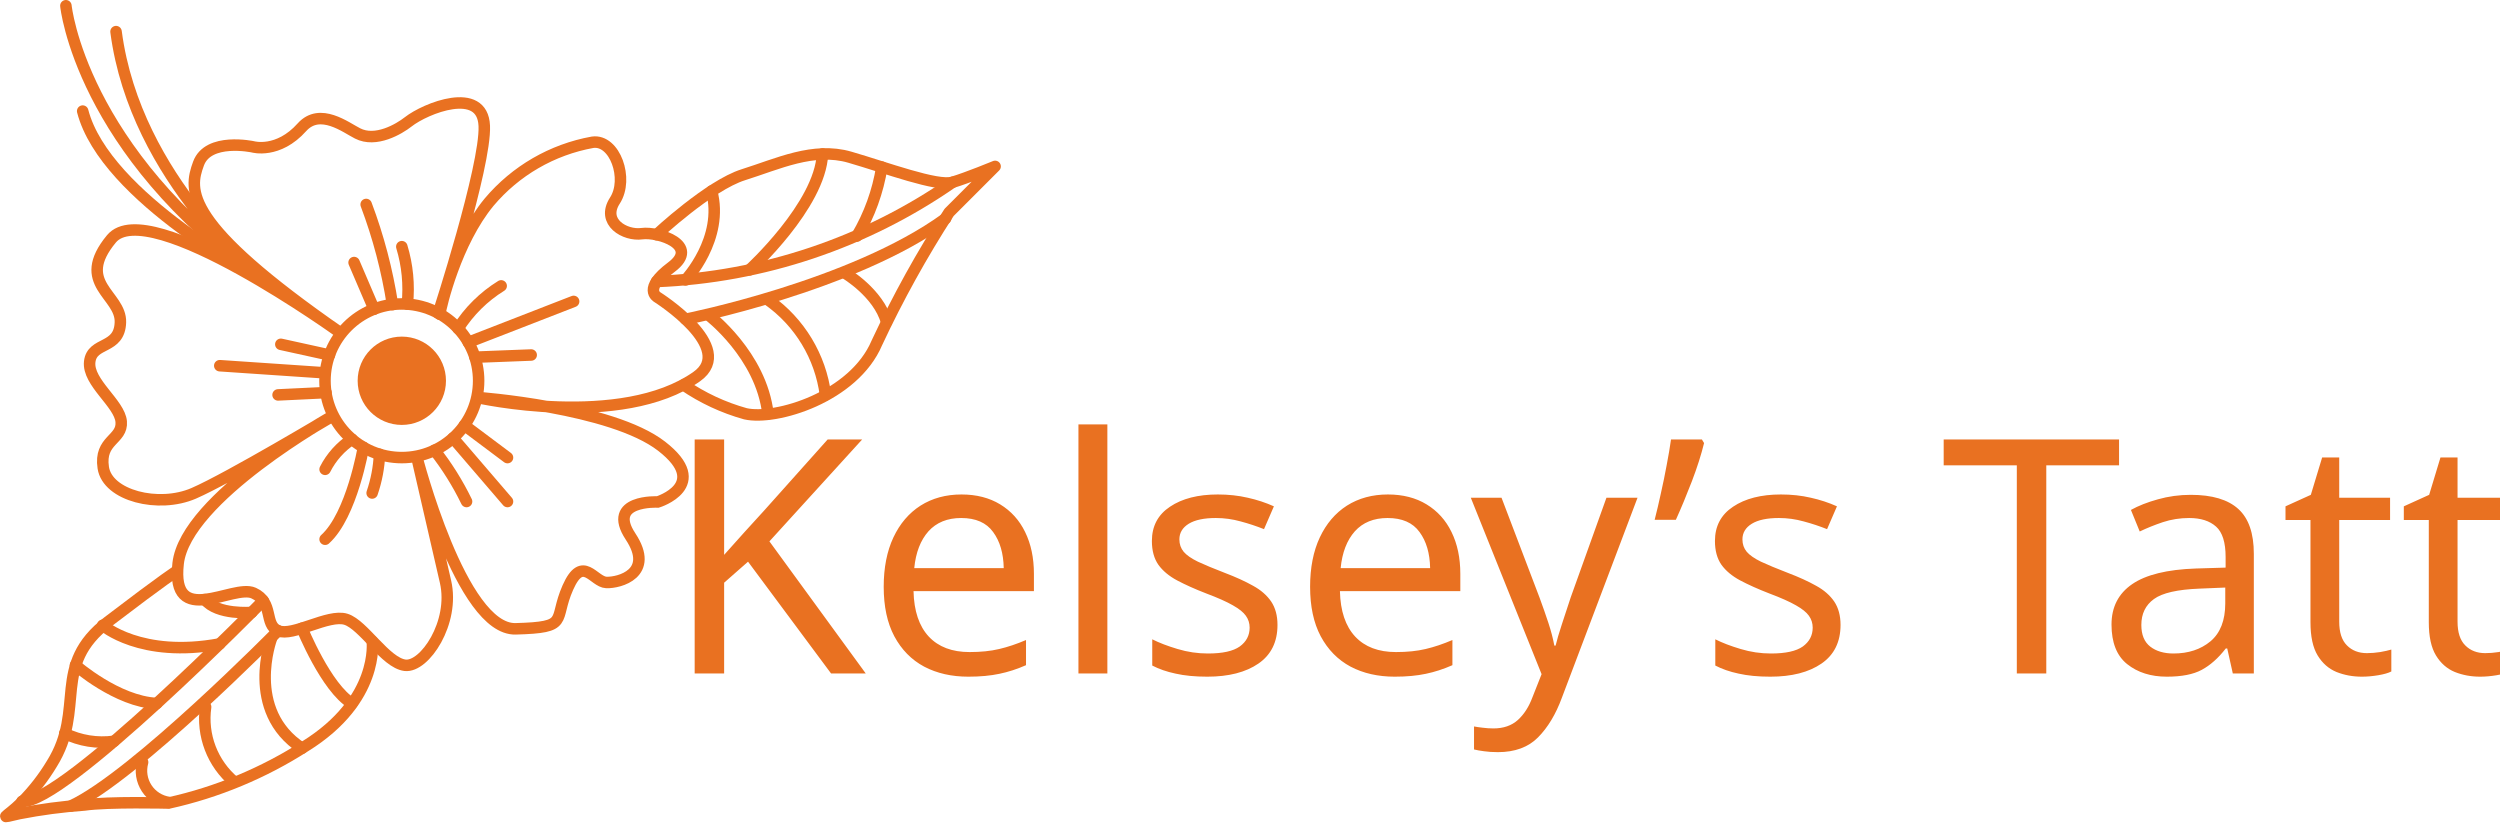
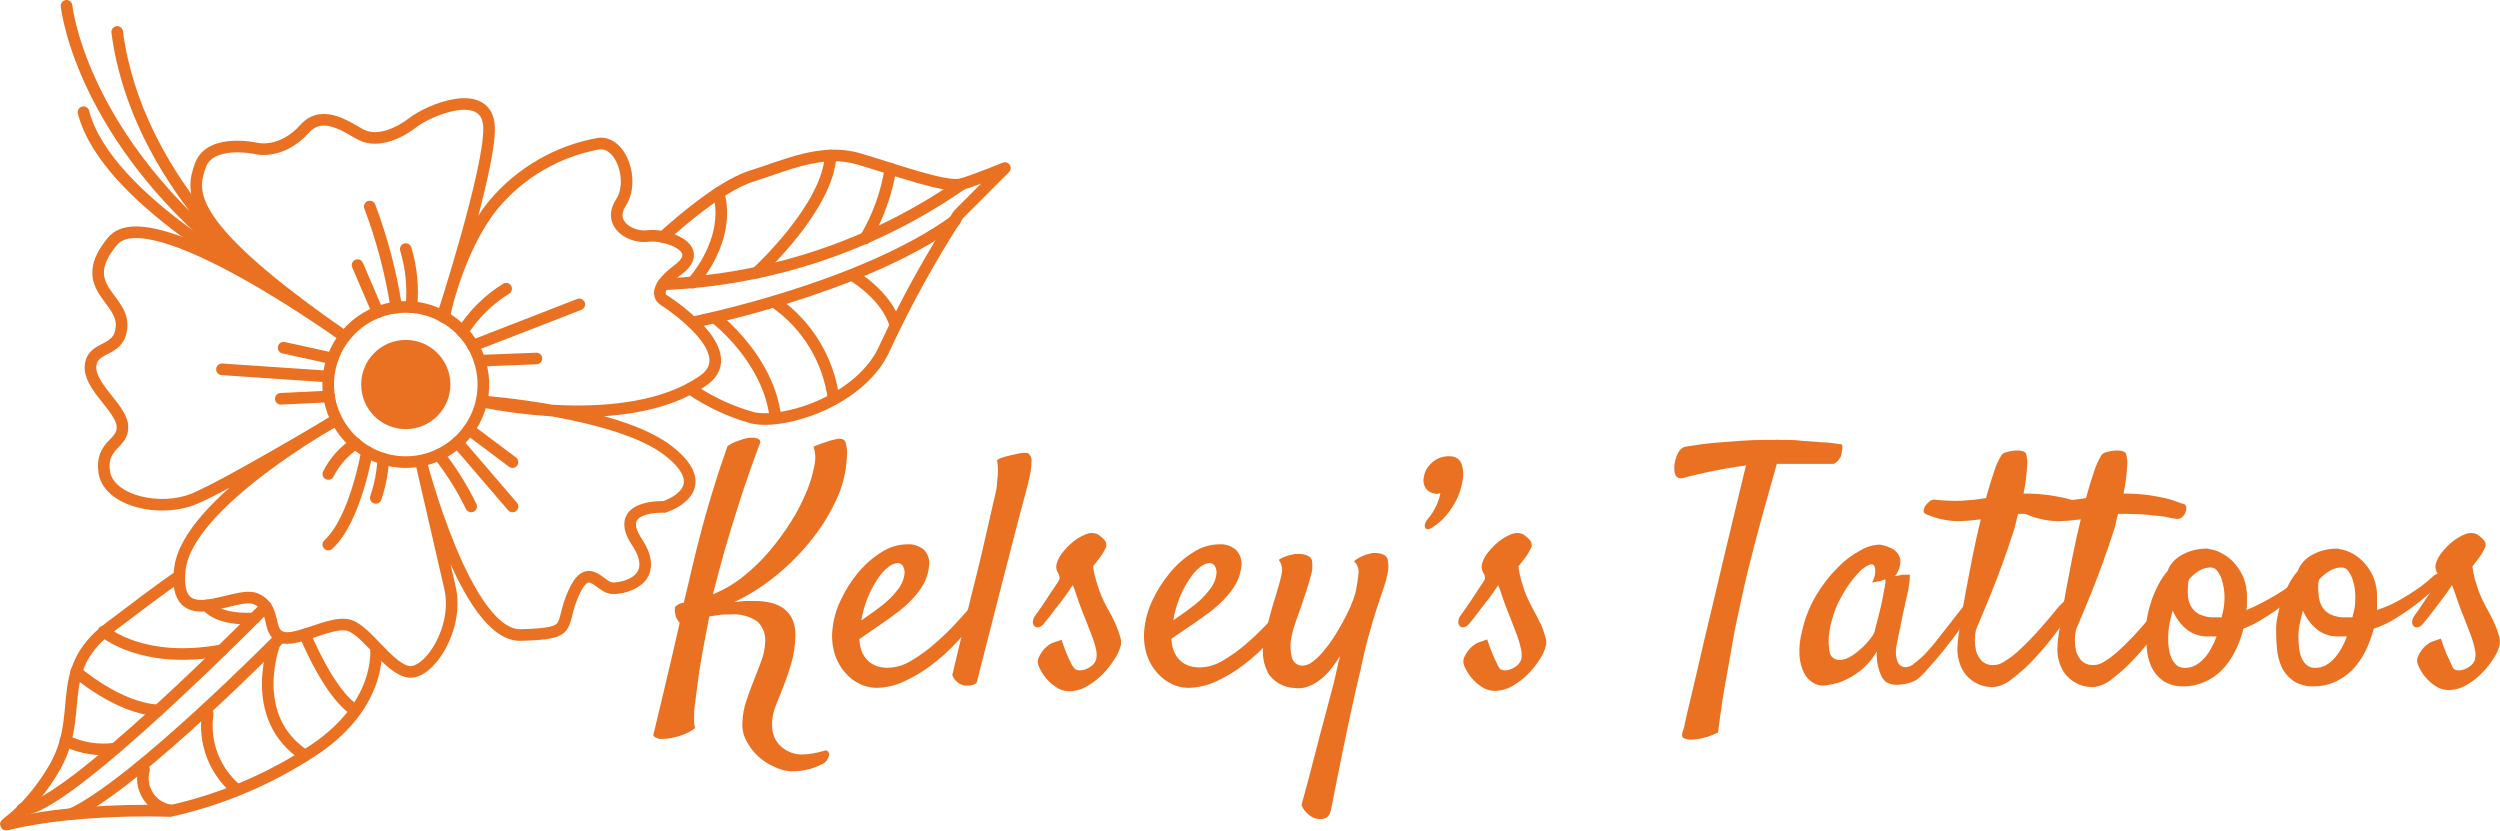
- <svg xmlns="http://www.w3.org/2000/svg" viewBox="0 0 217.39 72.5">
+ <svg xmlns="http://www.w3.org/2000/svg" viewBox="0 0 215.27 71.5">
  <defs>
-     <style>.Logo-1,.Logo-3,.Logo-4{fill:none;}.Logo-1,.Logo-2,.Logo-3,.Logo-4{stroke:#e97121;}.Logo-1,.Logo-2,.Logo-3{stroke-miterlimit:10;}.Logo-2,.Logo-6{fill:#e97121;}.Logo-3,.Logo-4{stroke-linecap:round;}.Logo-4{stroke-linejoin:round;}.Logo-5,.Logo-6{isolation:isolate;}.Logo-6{font-size:28.5px;font-family:Satisfy-Regular, Satisfy;}</style>
+     <style>.Logo-1,.Logo-3,.Logo-4{fill:none;}.Logo-1,.Logo-2,.Logo-3,.Logo-4{stroke:#e97121;}.Logo-1,.Logo-2,.Logo-3{stroke-miterlimit:10;}.Logo-2,.Logo-6{fill:#e97121;}.Logo-3,.Logo-4{stroke-linecap:round;}.Logo-4{stroke-linejoin:round;}.Logo-5{isolation:isolate;}</style>
  </defs>
  <g id="Layer_2" data-name="Layer 2">
    <g id="Layer_1-2" data-name="Layer 1">
-       <g id="c">
-         <circle class="Logo-1" cx="34.94" cy="33.11" r="6.68" />
-         <circle class="Logo-2" cx="34.94" cy="33.11" r="3.34" />
-         <path class="Logo-3" d="M31.6,38.89s-1,5.9-3.33,8" />
-         <path class="Logo-3" d="M30.61,38.19a6.84,6.84,0,0,0-2.34,2.62" />
-         <path class="Logo-3" d="M33,39.5a12.05,12.05,0,0,1-.64,3.37" />
-         <line class="Logo-3" x1="19.11" y1="31.8" x2="28.11" y2="32.41" />
-         <line class="Logo-3" x1="28.35" y1="34.14" x2="24.18" y2="34.34" />
-         <line class="Logo-3" x1="28.65" y1="30.87" x2="24.42" y2="29.94" />
-         <line class="Logo-3" x1="32.53" y1="26.89" x2="30.79" y2="22.83" />
-         <path class="Logo-3" d="M34.13,26.49a43.65,43.65,0,0,0-2.29-8.71" />
-         <path class="Logo-3" d="M35.42,26.45a12.73,12.73,0,0,0-.48-5" />
-         <path class="Logo-3" d="M39.83,28.57a11.77,11.77,0,0,1,3.75-3.71" />
-         <line class="Logo-3" x1="40.72" y1="29.77" x2="49.88" y2="26.21" />
-         <line class="Logo-3" x1="41.3" y1="31.06" x2="46.19" y2="30.87" />
-         <line class="Logo-3" x1="40.38" y1="36.98" x2="44.13" y2="39.79" />
-         <line class="Logo-3" x1="39.39" y1="38.09" x2="44.13" y2="43.61" />
-         <path class="Logo-3" d="M37.78,39.15a24.75,24.75,0,0,1,2.79,4.46" />
-         <path class="Logo-3" d="M38.11,27.24s4.15-12.78,4-16.3S37,9.41,35.49,10.6c-.79.62-2.82,1.82-4.4,1-1-.5-3.26-2.28-4.83-.54C24.18,13.39,22,12.77,22,12.77s-3.9-.85-4.74,1.46S15.86,19.42,29.69,29c0,0-16.78-12.12-20-8.23s.85,4.84.78,7.25S8,29.66,7.8,31.46s2.61,3.62,2.74,5.21-1.93,1.56-1.56,4,4.81,3.55,7.86,2.23S29,36.13,29,36.13,16.13,43.28,15.49,49s4.77,1.76,6.56,2.57.88,2.74,2.14,3.28,4.36-1.48,5.89-1,3.44,3.79,5.14,4,4.34-3.72,3.52-7.27-2.51-10.9-2.51-10.9,3.87,15.13,8.61,15,3.25-.68,4.54-3.59,2.23-.48,3.35-.44,4.23-.78,2.1-4,2.37-3,2.37-3,4.7-1.46.33-4.85-16.06-4.24-16.06-4.24S54,37.39,60.58,32.75c3.56-2.51-3.42-6.91-3.42-6.91s-1.32-.71,1.22-2.61-1.12-3.11-2.57-2.91-3.56-1-2.34-2.88,0-5.34-1.94-5.07a15.33,15.33,0,0,0-9,5.21c-2.88,3.49-4.18,9-4.29,9.75" />
-         <path class="Logo-3" d="M32.37,55.77s.66,5.09-5.83,9.12a36.65,36.65,0,0,1-11.88,4.94S9.4,69.7,7.34,70a46.43,46.43,0,0,0-5.67.75c-1.88.41-1.27.48.24-1a17.64,17.64,0,0,0,2.6-3.34c3-4.82-.13-8.52,4.9-12.36s6-4.42,6-4.42" />
-         <path class="Logo-3" d="M22.89,52.24S5.45,70,1.91,69.68" />
-         <path class="Logo-3" d="M24.18,54.85s-12.47,12.67-18,15.23" />
-         <path class="Logo-3" d="M5.63,63.77a7.44,7.44,0,0,0,4.28.69" />
-         <path class="Logo-3" d="M6.56,57.84s3.62,3.17,7.07,3.33" />
-         <path class="Logo-3" d="M8.93,54.37s3.3,2.9,10.18,1.62" />
-         <path class="Logo-3" d="M12.4,66.28a2.79,2.79,0,0,0,2.29,3.5" />
-         <path class="Logo-3" d="M17.88,61.47A7.19,7.19,0,0,0,20.38,68" />
-         <path class="Logo-3" d="M23.61,55.51s-2.36,6.28,2.65,9.55" />
-         <path class="Logo-3" d="M26.26,54.63s2.1,5.2,4.35,6.54" />
-         <path class="Logo-3" d="M21.89,53.25s-3,.26-4.08-1.12" />
-         <path class="Logo-4" d="M57.09,20.41s4.59-4.29,7.56-5.22,6.08-2.44,9.25-1.52,7.6,2.58,8.93,2.18,3.7-1.38,3.7-1.38l-4,4a94.7,94.7,0,0,0-6.28,11.34c-2,4.72-8.79,6.77-11.43,6.17a18.09,18.09,0,0,1-5.38-2.51" />
-         <path class="Logo-4" d="M57.09,24.48a48.54,48.54,0,0,0,25.74-8.63" />
-         <path class="Logo-4" d="M59.62,27.76S74.1,24.9,82.23,19" />
-         <path class="Logo-4" d="M61.88,16.61c1.12,4.14-2.26,7.73-2.26,7.73" />
-         <path class="Logo-4" d="M65.17,23.47s6.14-5.6,6.35-10.08" />
-         <path class="Logo-4" d="M76.68,14.53a17.11,17.11,0,0,1-2.17,6" />
-         <path class="Logo-4" d="M73.5,23.76s2.88,1.7,3.59,4.23" />
-         <path class="Logo-4" d="M66.78,26.07a12,12,0,0,1,5,8.28" />
-         <path class="Logo-4" d="M61.59,27.38S66.2,30.86,66.78,36" />
-         <path class="Logo-4" d="M5.73.5S7,13.09,22.89,24.34c0,0-11.11-8.66-12.8-21.59" />
-         <path class="Logo-4" d="M22.89,24.34S9.15,17.24,7.19,9.66" />
-       </g>
-       <g id="d">
-         <g class="Logo-5">
-           <text class="Logo-6" transform="translate(57.64 58.56)">Kelsey’s Tattoos</text>
+       <g id="Layer_1-2-2" data-name="Layer 1-2">
+         <g id="c">
+           <circle class="Logo-1" cx="34.94" cy="33.11" r="6.68" />
+           <circle class="Logo-2" cx="34.94" cy="33.11" r="3.34" />
+           <path class="Logo-3" d="M31.6,38.89s-1,5.9-3.33,8" />
+           <path class="Logo-3" d="M30.61,38.19a6.87,6.87,0,0,0-2.34,2.62" />
+           <path class="Logo-3" d="M33,39.5a12.11,12.11,0,0,1-.64,3.37" />
+           <line class="Logo-3" x1="19.11" y1="31.8" x2="28.11" y2="32.41" />
+           <line class="Logo-3" x1="28.35" y1="34.14" x2="24.18" y2="34.34" />
+           <line class="Logo-3" x1="28.65" y1="30.87" x2="24.42" y2="29.94" />
+           <line class="Logo-3" x1="32.53" y1="26.89" x2="30.79" y2="22.83" />
+           <path class="Logo-3" d="M34.13,26.49a43.83,43.83,0,0,0-2.29-8.71" />
+           <path class="Logo-3" d="M35.42,26.45a12.81,12.81,0,0,0-.48-5" />
+           <path class="Logo-3" d="M39.83,28.57a11.86,11.86,0,0,1,3.75-3.71" />
+           <line class="Logo-3" x1="40.72" y1="29.77" x2="49.88" y2="26.21" />
+           <line class="Logo-3" x1="41.3" y1="31.06" x2="46.19" y2="30.87" />
+           <line class="Logo-3" x1="40.38" y1="36.98" x2="44.13" y2="39.79" />
+           <line class="Logo-3" x1="39.39" y1="38.09" x2="44.13" y2="43.61" />
+           <path class="Logo-3" d="M37.78,39.15a24.52,24.52,0,0,1,2.79,4.46" />
+           <path class="Logo-3" d="M38.11,27.24s4.15-12.78,4-16.3S37,9.41,35.49,10.6c-.79.62-2.82,1.82-4.4,1-1-.5-3.26-2.28-4.83-.54C24.18,13.39,22,12.77,22,12.77s-3.9-.85-4.74,1.46S15.86,19.42,29.69,29c0,0-16.78-12.12-20-8.23s.85,4.84.78,7.25S8,29.66,7.8,31.46s2.61,3.62,2.74,5.21-1.93,1.56-1.56,4,4.81,3.55,7.86,2.23S29,36.13,29,36.13,16.13,43.28,15.49,49s4.77,1.76,6.56,2.57.88,2.74,2.14,3.28,4.36-1.48,5.89-1,3.44,3.79,5.14,4,4.34-3.72,3.52-7.27-2.51-10.9-2.51-10.9,3.87,15.13,8.61,15,3.25-.68,4.54-3.59,2.23-.48,3.35-.44,4.23-.78,2.1-4,2.37-3,2.37-3,4.7-1.46.33-4.85-16.06-4.24-16.06-4.24S54,37.39,60.58,32.75c3.56-2.51-3.42-6.91-3.42-6.91s-1.32-.71,1.22-2.61-1.12-3.11-2.57-2.91-3.56-1-2.34-2.88,0-5.34-1.94-5.07a15.38,15.38,0,0,0-9,5.21c-2.88,3.49-4.18,9-4.29,9.75" />
+           <path class="Logo-3" d="M32.37,55.77s.66,5.09-5.83,9.12a36.7,36.7,0,0,1-11.88,4.94A67.76,67.76,0,0,0,7.34,70a45.13,45.13,0,0,0-5.67.75c-1.88.41-1.27.48.24-1a17.52,17.52,0,0,0,2.6-3.34c3-4.82-.13-8.52,4.9-12.36s6-4.42,6-4.42" />
+           <path class="Logo-3" d="M22.89,52.24S5.45,70,1.91,69.68" />
+           <path class="Logo-3" d="M24.18,54.85s-12.47,12.67-18,15.23" />
+           <path class="Logo-3" d="M5.63,63.77a7.45,7.45,0,0,0,4.28.69" />
+           <path class="Logo-3" d="M6.56,57.84s3.62,3.17,7.07,3.33" />
+           <path class="Logo-3" d="M8.93,54.37s3.3,2.9,10.18,1.62" />
+           <path class="Logo-3" d="M12.4,66.28a2.79,2.79,0,0,0,1.95,3.43l.34.07" />
+           <path class="Logo-3" d="M17.88,61.47A7.19,7.19,0,0,0,20.38,68" />
+           <path class="Logo-3" d="M23.61,55.51s-2.36,6.28,2.65,9.55" />
+           <path class="Logo-3" d="M26.26,54.63s2.1,5.2,4.35,6.54" />
+           <path class="Logo-3" d="M21.89,53.25s-3,.26-4.08-1.12" />
+           <path class="Logo-4" d="M57.09,20.41s4.59-4.29,7.56-5.22,6.08-2.44,9.25-1.52,7.6,2.58,8.93,2.18,3.7-1.38,3.7-1.38l-4,4a94.19,94.19,0,0,0-6.28,11.34c-2,4.72-8.79,6.77-11.43,6.17a17.87,17.87,0,0,1-5.38-2.51" />
+           <path class="Logo-4" d="M57.09,24.48a48.49,48.49,0,0,0,25.74-8.63" />
+           <path class="Logo-4" d="M59.62,27.76S74.1,24.9,82.23,19" />
+           <path class="Logo-4" d="M61.88,16.61c1.12,4.14-2.26,7.73-2.26,7.73" />
+           <path class="Logo-4" d="M65.17,23.47s6.14-5.6,6.35-10.08" />
+           <path class="Logo-4" d="M76.68,14.53a17.17,17.17,0,0,1-2.17,6" />
+           <path class="Logo-4" d="M73.5,23.76s2.88,1.7,3.59,4.23" />
+           <path class="Logo-4" d="M66.78,26.07a12,12,0,0,1,5,8.28" />
+           <path class="Logo-4" d="M61.59,27.38S66.2,30.86,66.78,36" />
+           <path class="Logo-4" d="M5.73.5S7,13.09,22.89,24.34c0,0-11.11-8.66-12.8-21.59" />
+           <path class="Logo-4" d="M22.89,24.34S9.15,17.24,7.19,9.66" />
+         </g>
+         <g id="d">
+           <g class="Logo-5">
+             <path class="Logo-6" d="M58.17,53c-.09-.4-.09-.67,0-.79a1.46,1.46,0,0,1,.71-.32c.13-.54.25-1.05.37-1.53s.22-1,.33-1.42c.31-1.34.62-2.53.9-3.58s.56-2,.81-2.82.49-1.59.71-2.25.44-1.3.64-1.87a2.72,2.72,0,0,1,.61-.35l.59-.21a3.33,3.33,0,0,1,.64-.16,2.09,2.09,0,0,1,.5,0,.8.8,0,0,1,.33.11.32.32,0,0,1,.17.25c-.71,1.87-1.31,3.61-1.82,5.2s-.94,3-1.27,4.15c-.39,1.37-.71,2.63-1,3.76A10.34,10.34,0,0,0,64,49.64a16.28,16.28,0,0,0,2.27-2.2,22.42,22.42,0,0,0,1.85-2.53,16.38,16.38,0,0,0,1.32-2.55,10.82,10.82,0,0,0,.68-2.25,3,3,0,0,0-.07-1.65A9.5,9.5,0,0,1,71.31,38a3.63,3.63,0,0,1,.58-.16c.48-.13.78-.06.91.23a3,3,0,0,1,.12,1.3,9.64,9.64,0,0,1-1,3.86,16.54,16.54,0,0,1-2.29,3.55,20.09,20.09,0,0,1-3.08,3,17.07,17.07,0,0,1-3.32,2.06l.91-.09.84,0a6.11,6.11,0,0,1,1.39.15,3.07,3.07,0,0,1,1.13.51,2.52,2.52,0,0,1,.75.95,3.47,3.47,0,0,1,.24,1.45,9.5,9.5,0,0,1-.37,2.36c-.2.69-.42,1.33-.65,1.91l-.65,1.63a4.35,4.35,0,0,0-.34,1.53,2.77,2.77,0,0,0,.22,1.29,2.42,2.42,0,0,0,.66.84,2.76,2.76,0,0,0,1.68.6,6.5,6.5,0,0,0,1-.1,8.29,8.29,0,0,0,1-.24.21.21,0,0,1,.26.09.4.4,0,0,1,.1.25,1.25,1.25,0,0,1-.14.4,1,1,0,0,1-.53.46,7,7,0,0,1-1,.39,5.76,5.76,0,0,1-1.67.19A3.56,3.56,0,0,1,66.63,66a4.51,4.51,0,0,1-1.36-.89,4.61,4.61,0,0,1-1-1.32,2.9,2.9,0,0,1-.34-1.61,6.22,6.22,0,0,1,.34-1.84c.2-.61.42-1.21.65-1.78s.44-1.13.64-1.66a5.06,5.06,0,0,0,.32-1.49,2.27,2.27,0,0,0-.64-1.88,3.57,3.57,0,0,0-2.37-.62c-.37,0-.72,0-1,.05s-.59.08-.79.12c-.5,2.52-.85,4.42-1,5.7s-.29,2.12-.31,2.51v.5a3.8,3.8,0,0,0,0,.46,3.25,3.25,0,0,0,.08.45,3.78,3.78,0,0,1-1,.55,5.5,5.5,0,0,1-.87.26,3.57,3.57,0,0,1-.87.11,1.36,1.36,0,0,1-.36,0l-.29-.11a.38.38,0,0,1-.21-.2c.3-1.24.59-2.44.86-3.59s.52-2.18.73-3.09l.69-3a1,1,0,0,1-.19-.25A1.24,1.24,0,0,1,58.17,53Z" />
+             <path class="Logo-6" d="M84.42,52.77a20.85,20.85,0,0,1-1.9,2.38,16.62,16.62,0,0,1-2.24,2.06,12.27,12.27,0,0,1-2.42,1.46,5.87,5.87,0,0,1-2.41.56,3.59,3.59,0,0,1-1.32-.29A3.85,3.85,0,0,1,72.84,58a4.44,4.44,0,0,1-.93-1.58,5.24,5.24,0,0,1-.21-2.37,7.26,7.26,0,0,1,.71-2.41,10.72,10.72,0,0,1,1.47-2.32,8.43,8.43,0,0,1,2-1.76,4.12,4.12,0,0,1,2.21-.69,2,2,0,0,1,1.53.53A1.67,1.67,0,0,1,80,48.74a4.06,4.06,0,0,1-.49,1.58,6.59,6.59,0,0,1-1,1.31,9.83,9.83,0,0,1-1.18,1.06c-.42.31-.81.6-1.19.86L75,54.34c-.38.25-.7.48-1,.69a3.07,3.07,0,0,0,.25,1.17,2.35,2.35,0,0,0,.56.76,2.18,2.18,0,0,0,.76.42,3.28,3.28,0,0,0,.88.12,4,4,0,0,0,2-.6,13.11,13.11,0,0,0,2-1.44,22.15,22.15,0,0,0,1.84-1.77q.85-.91,1.41-1.59a.79.79,0,0,1,.4-.26.34.34,0,0,1,.46.39A1.1,1.1,0,0,1,84.42,52.77Zm-7.13-4.29a1.45,1.45,0,0,0-.79.34,4,4,0,0,0-.91,1,9,9,0,0,0-.83,1.53,8.87,8.87,0,0,0-.59,2.07c.23-.16.47-.34.73-.51l.78-.57a7.85,7.85,0,0,0,1.67-1.62,2.74,2.74,0,0,0,.52-1.19,1.14,1.14,0,0,0-.11-.77A.54.54,0,0,0,77.29,48.48Z" />
+             <path class="Logo-6" d="M82,58.12c.82-3.44,1.47-6.19,2-8.27s.86-3.67,1.12-4.76c.3-1.3.5-2.2.62-2.7s.1-.7.13-1a6.88,6.88,0,0,0,.06-.92,4.57,4.57,0,0,0-.08-.86,2.09,2.09,0,0,1,.48-.22,3.67,3.67,0,0,1,.52-.14c.2-.06.41-.1.61-.14A3,3,0,0,1,88,39a2.72,2.72,0,0,1,.42,0,.35.35,0,0,1,.25.18.7.7,0,0,1,.15.56,8.54,8.54,0,0,1-.07.86c-.07.36-.16.74-.25,1.14-.22.8-.53,2-.92,3.46l-1.35,5.23q-.85,3.32-2.13,8.35a.69.69,0,0,1-.33.19,1.23,1.23,0,0,1-.36.06l-.42,0a1.65,1.65,0,0,1-.39-.17,2.11,2.11,0,0,1-.34-.29A1.21,1.21,0,0,1,82,58.12Z" />
+             <path class="Logo-6" d="M92.57,57.61a.73.73,0,0,0,.43.11,1.26,1.26,0,0,0,.53-.11,1.85,1.85,0,0,0,.5-.3,1.11,1.11,0,0,0,.35-.5,1.83,1.83,0,0,0,0-.88A7.38,7.38,0,0,0,94,54.71c-.16-.44-.33-.88-.51-1.33s-.35-.85-.48-1.22-.2-.54-.27-.78-.15-.4-.21-.6a3.54,3.54,0,0,0-.16-.4q-.14.23-.48.72c-.24.34-.49.68-.76,1s-.52.7-.76,1l-.5.62a.76.76,0,0,1-.43.29.38.38,0,0,1-.35-.08.46.46,0,0,1-.15-.36,1,1,0,0,1,.2-.57c.12-.15.28-.39.51-.71s.44-.66.66-1,.43-.65.62-.92a3.63,3.63,0,0,0,.3-.49.8.8,0,0,0-.15-.58,1,1,0,0,1-.07-.84,2.76,2.76,0,0,1,.5-.9,5.39,5.39,0,0,1,.92-.93,4,4,0,0,1,1.08-.63,1.26,1.26,0,0,1,1,0,2.63,2.63,0,0,1,.58.49.65.65,0,0,1,.17.54c0,.1-.1.22-.17.37a4.15,4.15,0,0,1-.33.54c-.15.21-.37.48-.64.82A7.58,7.58,0,0,0,94.39,50c.1.35.2.66.3.92a7.67,7.67,0,0,0,.36.86c.16.33.34.68.53,1s.35.7.5,1a10,10,0,0,1,.36,1,1.6,1.6,0,0,1,.08.75A3.58,3.58,0,0,1,96,56.7,7.82,7.82,0,0,1,95,58a6.18,6.18,0,0,1-1.36,1.07,3.1,3.1,0,0,1-1.6.45,2,2,0,0,1-1.13-.37,3.93,3.93,0,0,1-1.47-1.8.86.86,0,0,1,0-.73,4.54,4.54,0,0,1,.3-.53,2.37,2.37,0,0,1,.42-.44c.07-.06.17-.12.28-.2a1.92,1.92,0,0,1,.39-.16l.58-.2a12.86,12.86,0,0,0,.5,1.35l.36.77A1.58,1.58,0,0,0,92.57,57.61Z" />
+             <path class="Logo-6" d="M111.27,52.77a19.71,19.71,0,0,1-1.89,2.38,16.62,16.62,0,0,1-2.24,2.06,12.57,12.57,0,0,1-2.42,1.46,5.9,5.9,0,0,1-2.41.56,3.55,3.55,0,0,1-1.32-.29A3.76,3.76,0,0,1,99.7,58a4.45,4.45,0,0,1-.94-1.58,5.54,5.54,0,0,1-.21-2.37,7.51,7.51,0,0,1,.71-2.41,10.76,10.76,0,0,1,1.48-2.32,8.24,8.24,0,0,1,2-1.76,4.12,4.12,0,0,1,2.21-.69,2,2,0,0,1,1.53.53,1.75,1.75,0,0,1,.42,1.31,4.06,4.06,0,0,1-.49,1.58,6.59,6.59,0,0,1-1,1.31,10.66,10.66,0,0,1-1.18,1.06l-1.19.86-1.17.79c-.37.25-.69.48-1,.69a3.07,3.07,0,0,0,.25,1.17,2.21,2.21,0,0,0,.56.76,2.09,2.09,0,0,0,.76.42,3.28,3.28,0,0,0,.88.12,4,4,0,0,0,2-.6,13.62,13.62,0,0,0,2-1.44,23.83,23.83,0,0,0,1.84-1.77c.57-.61,1-1.14,1.41-1.59a.75.75,0,0,1,.4-.26.39.39,0,0,1,.33,0,.4.4,0,0,1,.13.34A1,1,0,0,1,111.27,52.77Zm-7.12-4.29a1.51,1.51,0,0,0-.8.34,4.22,4.22,0,0,0-.9,1,8.34,8.34,0,0,0-.83,1.53,8.87,8.87,0,0,0-.59,2.07c.22-.16.46-.34.72-.51s.52-.37.78-.57a7.39,7.39,0,0,0,1.67-1.62,2.66,2.66,0,0,0,.53-1.19,1.14,1.14,0,0,0-.11-.77A.54.54,0,0,0,104.15,48.48Z" />
+             <path class="Logo-6" d="M116.59,48.32a3.2,3.2,0,0,1,.71-.43,2.83,2.83,0,0,1,.62-.21,1.64,1.64,0,0,1,.62-.06q.75.06.93.48a2.63,2.63,0,0,1,0,1.33,8,8,0,0,1-.33,1.2c-.17.48-.36,1.07-.59,1.76s-.46,1.49-.71,2.39-.48,1.89-.71,3q-.33,1.36-.72,3.15c-.22,1-.49,2.29-.79,3.75s-.64,3.15-1,5q-.14.69-.6.81a1.55,1.55,0,0,1-1-.11,3.27,3.27,0,0,1-.36-.25l-.31-.32a1.75,1.75,0,0,1-.28-.49c.43-1.56.81-3,1.13-4.26s.62-2.39.88-3.34.54-2.08.78-2.95c.09-.39.18-.77.26-1.15s.17-.76.27-1.13q-.37.59-.78,1.11a5.72,5.72,0,0,1-.92.92,4.06,4.06,0,0,1-1.07.6,2.4,2.4,0,0,1-1.19.12,2.88,2.88,0,0,1-2.13-1.11,3.85,3.85,0,0,1-.54-2.39A9.23,9.23,0,0,1,109,54.5c.09-.47.19-.91.31-1.34s.21-.81.32-1.15.18-.59.23-.74c.22-.71.39-1.31.49-1.81a1.47,1.47,0,0,0-.24-1.25,2.58,2.58,0,0,1,.74-.35,4.71,4.71,0,0,1,.63-.15,3.11,3.11,0,0,1,.61,0c.5.07.79.25.88.55a2.86,2.86,0,0,1-.1,1.34c-.08.31-.2.72-.36,1.21L112,52.33c-.19.52-.36,1-.5,1.43a5.37,5.37,0,0,0-.26.93,4,4,0,0,0,0,1.93.93.93,0,0,0,1,.69A1.47,1.47,0,0,0,113,57a5.38,5.38,0,0,0,.9-.85,11.22,11.22,0,0,0,.91-1.21c.29-.46.57-.92.82-1.38s.47-.92.67-1.36a10.57,10.57,0,0,0,.43-1.2c.13-.69.21-1.22.25-1.61A1.29,1.29,0,0,0,116.59,48.32Z" />
+             <path class="Logo-6" d="M123.55,42.5a1.12,1.12,0,0,1-.74-.4,1.23,1.23,0,0,1-.21-1,1.93,1.93,0,0,1,.28-.77,2.35,2.35,0,0,1,.54-.59,2.1,2.1,0,0,1,.71-.37,2.43,2.43,0,0,1,.81-.08,1,1,0,0,1,.93.71,2.76,2.76,0,0,1,.07,1.38,6.61,6.61,0,0,1-.22.92,5.67,5.67,0,0,1-.49,1.08,6.88,6.88,0,0,1-.78,1.09,5.09,5.09,0,0,1-1.1.94.74.74,0,0,1-.43.16.25.25,0,0,1-.21-.14.49.49,0,0,1,0-.32.87.87,0,0,1,.18-.36,4.54,4.54,0,0,0,.65-.94,4.36,4.36,0,0,0,.49-1.35l-.25.06A.29.29,0,0,1,123.55,42.5Z" />
+             <path class="Logo-6" d="M129.17,57.61a.71.71,0,0,0,.43.11,1.26,1.26,0,0,0,.53-.11,1.85,1.85,0,0,0,.5-.3,1.19,1.19,0,0,0,.35-.5,1.83,1.83,0,0,0,0-.88,8.51,8.51,0,0,0-.35-1.22c-.16-.44-.33-.88-.51-1.33s-.35-.85-.48-1.22-.2-.54-.28-.78-.14-.4-.2-.6a3.54,3.54,0,0,0-.16-.4q-.13.23-.48.72c-.24.34-.49.68-.76,1s-.52.7-.76,1l-.5.62a.8.8,0,0,1-.43.29.38.38,0,0,1-.35-.08.43.43,0,0,1-.15-.36.94.94,0,0,1,.2-.57l.5-.71c.23-.32.45-.66.67-1s.43-.65.61-.92a3.15,3.15,0,0,0,.31-.49.8.8,0,0,0-.15-.58,1,1,0,0,1-.07-.84,2.76,2.76,0,0,1,.5-.9,5.06,5.06,0,0,1,.92-.93,4,4,0,0,1,1.08-.63,1.26,1.26,0,0,1,1,0,2.63,2.63,0,0,1,.58.49.65.65,0,0,1,.17.54c0,.1-.1.22-.17.37a5.68,5.68,0,0,1-.33.54c-.15.21-.37.48-.64.82A7.58,7.58,0,0,0,131,50c.1.35.2.66.29.92s.24.6.37.86.34.68.52,1,.36.7.51,1,.26.67.36,1a1.6,1.6,0,0,1,.08.75,3.42,3.42,0,0,1-.49,1.15,7.24,7.24,0,0,1-1,1.29,6.18,6.18,0,0,1-1.36,1.07,3.13,3.13,0,0,1-1.6.45,2,2,0,0,1-1.13-.37,3.93,3.93,0,0,1-1.47-1.8.91.91,0,0,1,0-.73c.12-.22.22-.4.31-.53a2.37,2.37,0,0,1,.42-.44,3,3,0,0,1,.28-.2,1.92,1.92,0,0,1,.39-.16l.58-.2a12.86,12.86,0,0,0,.5,1.35l.36.77A1.38,1.38,0,0,0,129.17,57.61Z" />
+             <path class="Logo-6" d="M145,41.14a.74.74,0,0,1-.5,0,.53.53,0,0,1-.25-.28,1,1,0,0,1-.08-.43,2.63,2.63,0,0,1,.12-.91,3.27,3.27,0,0,1,.18-.47,1.19,1.19,0,0,1,.27-.38.81.81,0,0,1,.4-.21c.85-.14,1.68-.26,2.49-.33l2.18-.17c.75-.05,1.46-.08,2.15-.08h.44l.45,0a1.31,1.31,0,0,1,.4,0l.27,0c.53,0,1.09,0,1.67.08l1.62.12c.61,0,1.21.11,1.8.19a1.08,1.08,0,0,1,0,.55l-.06.34a.59.59,0,0,1-.14.3,1,1,0,0,1-.21.27,1.27,1.27,0,0,1-.29.21c-.63,0-1.24,0-1.82,0l-1.55,0H153l-.89,3.16c-.35,1.25-.71,2.57-1.07,3.95s-.71,2.76-1,4.12-.58,2.59-.77,3.69-.37,2.1-.55,3.12c-.08.42-.16.87-.24,1.33s-.16.92-.22,1.37-.13.87-.18,1.28-.11.77-.14,1.11a6.89,6.89,0,0,1-.84.35q-.39.12-.69.18a3.38,3.38,0,0,1-.67.08,1.35,1.35,0,0,1-.82-.15c-.1-.1-.12-.3,0-.6s.22-1,.5-2.12c.11-.48.25-1.09.43-1.82s.38-1.62.62-2.67.53-2.27.87-3.67.71-3,1.14-4.83l1.86-7.74c-.55.07-1.1.16-1.64.25s-1,.19-1.52.29l-1.28.29Z" />
+             <path class="Logo-6" d="M169.61,53c-.26.37-.6.83-1,1.38s-.83,1.09-1.27,1.64-.86,1.05-1.28,1.5a6.28,6.28,0,0,1-1,1,2.48,2.48,0,0,1-.64.28,3.12,3.12,0,0,1-.74.14,2.37,2.37,0,0,1-.71,0,1.63,1.63,0,0,1-.59-.24,1.5,1.5,0,0,1-.41-.55,5.08,5.08,0,0,1-.27-.81,4.65,4.65,0,0,1-.09-1.25,5.9,5.9,0,0,1-1.48,1.71,6.82,6.82,0,0,1-1.53.88,6.25,6.25,0,0,1-1.67.36,1.65,1.65,0,0,1-.84-.27,2.11,2.11,0,0,1-.75-.83,4,4,0,0,1-.39-1.48,6.65,6.65,0,0,1,.23-2.15,10.41,10.41,0,0,1,1.23-3.09,12.44,12.44,0,0,1,1.86-2.38,7.93,7.93,0,0,1,2-1.49,3.27,3.27,0,0,1,1.62-.45,3.42,3.42,0,0,1,1.22.45,1.35,1.35,0,0,1,.52.82,2,2,0,0,1-.46,1.43c.26,0,.47-.09.65-.11l.4,0a.56.56,0,0,1,.23,0,1.1,1.1,0,0,1,0,.24,3.74,3.74,0,0,1-.08.65c0,.32-.14.74-.25,1.28s-.26,1.24-.45,2.09c0,.17-.06.32-.09.46l-.09.42c0,.14-.06.3-.09.48s-.09.42-.14.7a3.17,3.17,0,0,0,0,.54,2.16,2.16,0,0,0,.1.54.85.85,0,0,0,.27.41.78.78,0,0,0,.51.15,1.23,1.23,0,0,0,.72-.35,7.58,7.58,0,0,0,1-.89c.33-.36.68-.76,1-1.19s.7-.86,1-1.27l.85-1.09.54-.69a.77.77,0,0,1,.45-.29.29.29,0,0,1,.33.12.66.66,0,0,1,0,.5A2.06,2.06,0,0,1,169.61,53Zm-8.16,1.23c.1-.37.21-.81.34-1.31s.24-1,.33-1.45.16-.85.21-1.15,0-.45,0-.44L162,50a1.38,1.38,0,0,1-.36.08l-.44.08a2.82,2.82,0,0,0,.26-.73,1.45,1.45,0,0,0,0-.46.57.57,0,0,0-.11-.31c-.2-.17-.56,0-1.07.4a9.6,9.6,0,0,0-1.77,2.41,7.61,7.61,0,0,0-.66,1.55,8.85,8.85,0,0,0-.35,1.54,5.07,5.07,0,0,0,0,1.27,1.2,1.2,0,0,0,.22.71.91.91,0,0,0,.7.29,1.89,1.89,0,0,0,.79-.22,4,4,0,0,0,.8-.55,6,6,0,0,0,.73-.69,6.69,6.69,0,0,0,.53-.67A1.22,1.22,0,0,0,161.45,54.25Z" />
+             <path class="Logo-6" d="M178,51.52a.52.52,0,0,1,.3-.21.35.35,0,0,1,.29,0,.39.39,0,0,1,.12.28,1.1,1.1,0,0,1-.15.53,18.89,18.89,0,0,1-1.46,2.28,25.33,25.33,0,0,1-1.91,2.3,13.35,13.35,0,0,1-1.95,1.76,2.85,2.85,0,0,1-1.58.7,3,3,0,0,1-1.53-.36,2.85,2.85,0,0,1-1-.89,3.41,3.41,0,0,1-.49-1.16,3.55,3.55,0,0,1-.08-1.15c0-.3.08-.83.19-1.6s.26-1.66.45-2.67.39-2.1.62-3.26.48-2.28.74-3.35l-1,.11c-.31,0-.6.05-.86.05a7.27,7.27,0,0,1-2.86-.61.3.3,0,0,1-.2-.32.93.93,0,0,1,.17-.42,1.46,1.46,0,0,1,.34-.36.68.68,0,0,1,.38-.15q.52.06,1.14.09a11.68,11.68,0,0,0,1.34,0l1-.08,1-.14c.25-.89.48-1.67.71-2.33a6.15,6.15,0,0,1,.63-1.38.67.67,0,0,1,.38-.23,3,3,0,0,1,.62-.14,2.29,2.29,0,0,1,.64,0,.71.71,0,0,1,.45.21,2.64,2.64,0,0,1,.11,1.14,14.82,14.82,0,0,1-.31,2.34,16.1,16.1,0,0,1,2.08.12c.6.09,1.11.18,1.54.28a6.51,6.51,0,0,1,1,.31,5.11,5.11,0,0,0,.58.2.29.29,0,0,1,.21.28,1,1,0,0,1-.08.46.91.91,0,0,1-.32.41.6.6,0,0,1-.5.11,6,6,0,0,1-.63-.11,5.28,5.28,0,0,0-.83-.14c-.33,0-.71-.08-1.16-.11s-1-.06-1.56-.06h-.37l-.43,0c-.08.29-.15.59-.21.87a7.62,7.62,0,0,1-.27.91c-.24.74-.52,1.55-.83,2.42s-.61,1.63-1,2.62-.83,2-1.31,3.14a4.22,4.22,0,0,0,0,1.82,2.1,2.1,0,0,0,.52.91,1.41,1.41,0,0,0,.89.33,1.66,1.66,0,0,0,1-.29,7.28,7.28,0,0,0,1.24-.93c.43-.39.86-.82,1.29-1.28s.84-.92,1.22-1.37.69-.84,1-1.21Z" />
+             <path class="Logo-6" d="M186.61,51.52a.52.52,0,0,1,.3-.21.35.35,0,0,1,.29,0,.39.39,0,0,1,.12.28,1.1,1.1,0,0,1-.15.53,18.89,18.89,0,0,1-1.46,2.28,25.33,25.33,0,0,1-1.91,2.3,13.85,13.85,0,0,1-1.94,1.76,2.9,2.9,0,0,1-1.59.7,3,3,0,0,1-1.53-.36,2.85,2.85,0,0,1-1-.89,3.41,3.41,0,0,1-.49-1.16,3.55,3.55,0,0,1-.08-1.15c0-.3.08-.83.19-1.6s.26-1.66.45-2.67.39-2.1.62-3.26.48-2.28.74-3.35l-1,.11c-.31,0-.6.05-.86.05a7.27,7.27,0,0,1-2.86-.61.3.3,0,0,1-.2-.32.93.93,0,0,1,.17-.42,1.33,1.33,0,0,1,.35-.36.63.63,0,0,1,.37-.15q.53.06,1.14.09a11.72,11.72,0,0,0,1.34,0l1-.08,1-.14c.24-.89.48-1.67.71-2.33a6.15,6.15,0,0,1,.63-1.38.67.67,0,0,1,.38-.23,3,3,0,0,1,.62-.14,2.29,2.29,0,0,1,.64,0,.71.71,0,0,1,.45.21,2.64,2.64,0,0,1,.11,1.14,14.82,14.82,0,0,1-.31,2.34,16.1,16.1,0,0,1,2.08.12c.6.09,1.11.18,1.54.28a6.51,6.51,0,0,1,1,.31,5.11,5.11,0,0,0,.59.2.29.29,0,0,1,.2.28,1.09,1.09,0,0,1-.08.46,1,1,0,0,1-.32.41.6.6,0,0,1-.5.11,6,6,0,0,1-.63-.11,5.28,5.28,0,0,0-.83-.14c-.33,0-.71-.08-1.16-.11s-1-.06-1.56-.06h-.37l-.43,0c-.08.29-.15.59-.21.87a7.62,7.62,0,0,1-.27.91c-.24.74-.52,1.55-.83,2.42s-.61,1.63-1,2.62-.83,2-1.31,3.14a4.22,4.22,0,0,0,0,1.82,2.1,2.1,0,0,0,.52.91,1.41,1.41,0,0,0,.89.33,1.64,1.64,0,0,0,1-.29,7.28,7.28,0,0,0,1.24-.93c.43-.39.86-.82,1.3-1.28s.83-.92,1.21-1.37.69-.84,1-1.21Z" />
+             <path class="Logo-6" d="M193.18,54.13a9,9,0,0,1-.75,2,6.42,6.42,0,0,1-1.13,1.59,4.86,4.86,0,0,1-1.47,1,4.3,4.3,0,0,1-1.8.38,3,3,0,0,1-1.79-.49,3.09,3.09,0,0,1-1-1.21,5,5,0,0,1-.39-1.59c0-.57-.06-1.11-.06-1.61a6.45,6.45,0,0,1,.12-1.17,9.82,9.82,0,0,1,.35-1.31,9.5,9.5,0,0,1,.57-1.33,6.13,6.13,0,0,1,.82-1.23,2.3,2.3,0,0,1,.51-.83,3.16,3.16,0,0,1,.81-.6,4.34,4.34,0,0,1,2-.49.33.33,0,0,1,.15,0l.16.05a3,3,0,0,1,.9.28,4.14,4.14,0,0,1,1.06.75,4.68,4.68,0,0,1,.88,1.27,4.33,4.33,0,0,1,.36,1.85q0,.23,0,.54c0,.22,0,.4-.06.55a12.11,12.11,0,0,0,1.34-.62c.46-.24.91-.49,1.35-.76s.84-.54,1.21-.82a8.82,8.82,0,0,0,.89-.75,1,1,0,0,1,.47-.28.25.25,0,0,1,.28.11.49.49,0,0,1,0,.39,1.45,1.45,0,0,1-.31.56,8,8,0,0,1-.71.66c-.38.34-.83.7-1.35,1.09s-1.08.77-1.69,1.14A8.63,8.63,0,0,1,193.18,54.13Zm-6.48.67c0,.34,0,.67.05,1a3,3,0,0,0,.23.86,1.78,1.78,0,0,0,.44.62,1.14,1.14,0,0,0,.73.23,1.86,1.86,0,0,0,.91-.23,3.18,3.18,0,0,0,.76-.62,4.21,4.21,0,0,0,.59-.86,7.1,7.1,0,0,0,.46-1l-.37,0h-.41a2.83,2.83,0,0,1-1.82-.62,4.19,4.19,0,0,1-1.18-1.61c-.11.39-.21.78-.28,1.15A5.68,5.68,0,0,0,186.7,54.8Zm1.78-4.9a1.59,1.59,0,0,0-.08.53,7.7,7.7,0,0,0,0,.94,2.28,2.28,0,0,0,.28.87,1.76,1.76,0,0,0,.71.66,2.91,2.91,0,0,0,1.35.26h.28l.28,0c.05-.25.1-.46.15-.66a2.68,2.68,0,0,0,.07-.51,5,5,0,0,0,0-1.09,5.11,5.11,0,0,0-.21-1,2.41,2.41,0,0,0-.39-.75.73.73,0,0,0-.57-.29,2,2,0,0,0-1,.29A3.6,3.6,0,0,0,188.48,49.9Z" />
+             <path class="Logo-6" d="M204.4,54.13a10.15,10.15,0,0,1-.75,2,6.69,6.69,0,0,1-1.13,1.59,5.12,5.12,0,0,1-1.47,1,4.3,4.3,0,0,1-1.8.38,3,3,0,0,1-1.8-.49,3.07,3.07,0,0,1-1-1.21,5,5,0,0,1-.39-1.59c-.05-.57-.07-1.11-.07-1.61a5.73,5.73,0,0,1,.13-1.17,11.51,11.51,0,0,1,.34-1.31,8.52,8.52,0,0,1,.58-1.33,6.13,6.13,0,0,1,.82-1.23,2.3,2.3,0,0,1,.51-.83,2.85,2.85,0,0,1,.81-.6,4.31,4.31,0,0,1,1-.37,4.59,4.59,0,0,1,1-.12.4.4,0,0,1,.15,0l.15.05a3,3,0,0,1,.91.28,3.93,3.93,0,0,1,1.05.75,4.28,4.28,0,0,1,.88,1.27,4.33,4.33,0,0,1,.36,1.85q0,.23,0,.54c0,.22,0,.4,0,.55A13,13,0,0,0,206,52c.46-.24.91-.49,1.35-.76s.83-.54,1.21-.82a10.1,10.1,0,0,0,.89-.75,1,1,0,0,1,.47-.28.26.26,0,0,1,.28.11.6.6,0,0,1,0,.39,1.45,1.45,0,0,1-.31.56,8,8,0,0,1-.71.66c-.38.34-.83.7-1.35,1.09s-1.09.77-1.7,1.14A8.33,8.33,0,0,1,204.4,54.13Zm-6.49.67a8,8,0,0,0,.06,1,3,3,0,0,0,.22.86,1.68,1.68,0,0,0,.45.62,1.09,1.09,0,0,0,.72.23,1.9,1.9,0,0,0,.92-.23,3,3,0,0,0,.75-.62,4.67,4.67,0,0,0,.6-.86,7.1,7.1,0,0,0,.46-1l-.38,0h-.4a2.81,2.81,0,0,1-1.82-.62,4.21,4.21,0,0,1-1.19-1.61c-.11.39-.2.78-.27,1.15A5,5,0,0,0,197.91,54.8Zm1.79-4.9a1.6,1.6,0,0,0-.09.53,7.78,7.78,0,0,0,.06.94,2.12,2.12,0,0,0,.28.87,1.69,1.69,0,0,0,.71.66,2.91,2.91,0,0,0,1.35.26h.27l.28,0,.16-.66a2.68,2.68,0,0,0,.07-.51,6.61,6.61,0,0,0,0-1.09,5.11,5.11,0,0,0-.21-1,2.92,2.92,0,0,0-.39-.75.73.73,0,0,0-.57-.29,2,2,0,0,0-1,.29A3.44,3.44,0,0,0,199.7,49.9Z" />
+             <path class="Logo-6" d="M211.3,57.61a.73.73,0,0,0,.43.11,1.26,1.26,0,0,0,.53-.11,1.85,1.85,0,0,0,.5-.3,1.11,1.11,0,0,0,.35-.5,1.83,1.83,0,0,0,0-.88,7.38,7.38,0,0,0-.35-1.22c-.16-.44-.33-.88-.51-1.33s-.35-.85-.48-1.22-.2-.54-.27-.78-.15-.4-.21-.6a3.54,3.54,0,0,0-.16-.4q-.13.23-.48.72l-.75,1c-.27.37-.53.7-.77,1l-.5.62a.76.76,0,0,1-.43.29.38.38,0,0,1-.35-.08.5.5,0,0,1-.15-.36,1,1,0,0,1,.21-.57l.5-.71.67-1c.22-.35.42-.65.61-.92a3.63,3.63,0,0,0,.3-.49.8.8,0,0,0-.15-.58,1,1,0,0,1-.07-.84,2.76,2.76,0,0,1,.5-.9,5.39,5.39,0,0,1,.92-.93,3.9,3.9,0,0,1,1.09-.63,1.24,1.24,0,0,1,1,0,2.63,2.63,0,0,1,.58.49.62.62,0,0,1,.17.54,3.53,3.53,0,0,1-.17.37,4.15,4.15,0,0,1-.33.54c-.15.21-.36.48-.64.82a7.58,7.58,0,0,0,.23,1.17c.11.35.2.66.3.92a7.67,7.67,0,0,0,.36.86c.17.33.34.68.53,1s.35.7.5,1a10,10,0,0,1,.36,1,1.6,1.6,0,0,1,.08.75,3.36,3.36,0,0,1-.48,1.15,7.82,7.82,0,0,1-1,1.29,6,6,0,0,1-1.36,1.07,3.1,3.1,0,0,1-1.6.45,2.05,2.05,0,0,1-1.13-.37,3.93,3.93,0,0,1-1.47-1.8.86.86,0,0,1,0-.73,4.54,4.54,0,0,1,.3-.53,2.76,2.76,0,0,1,.42-.44c.07-.06.17-.12.28-.2a1.92,1.92,0,0,1,.39-.16l.58-.2a12.86,12.86,0,0,0,.5,1.35l.36.77A1.58,1.58,0,0,0,211.3,57.61Z" />
+           </g>
        </g>
      </g>
    </g>
  </g>
</svg>
